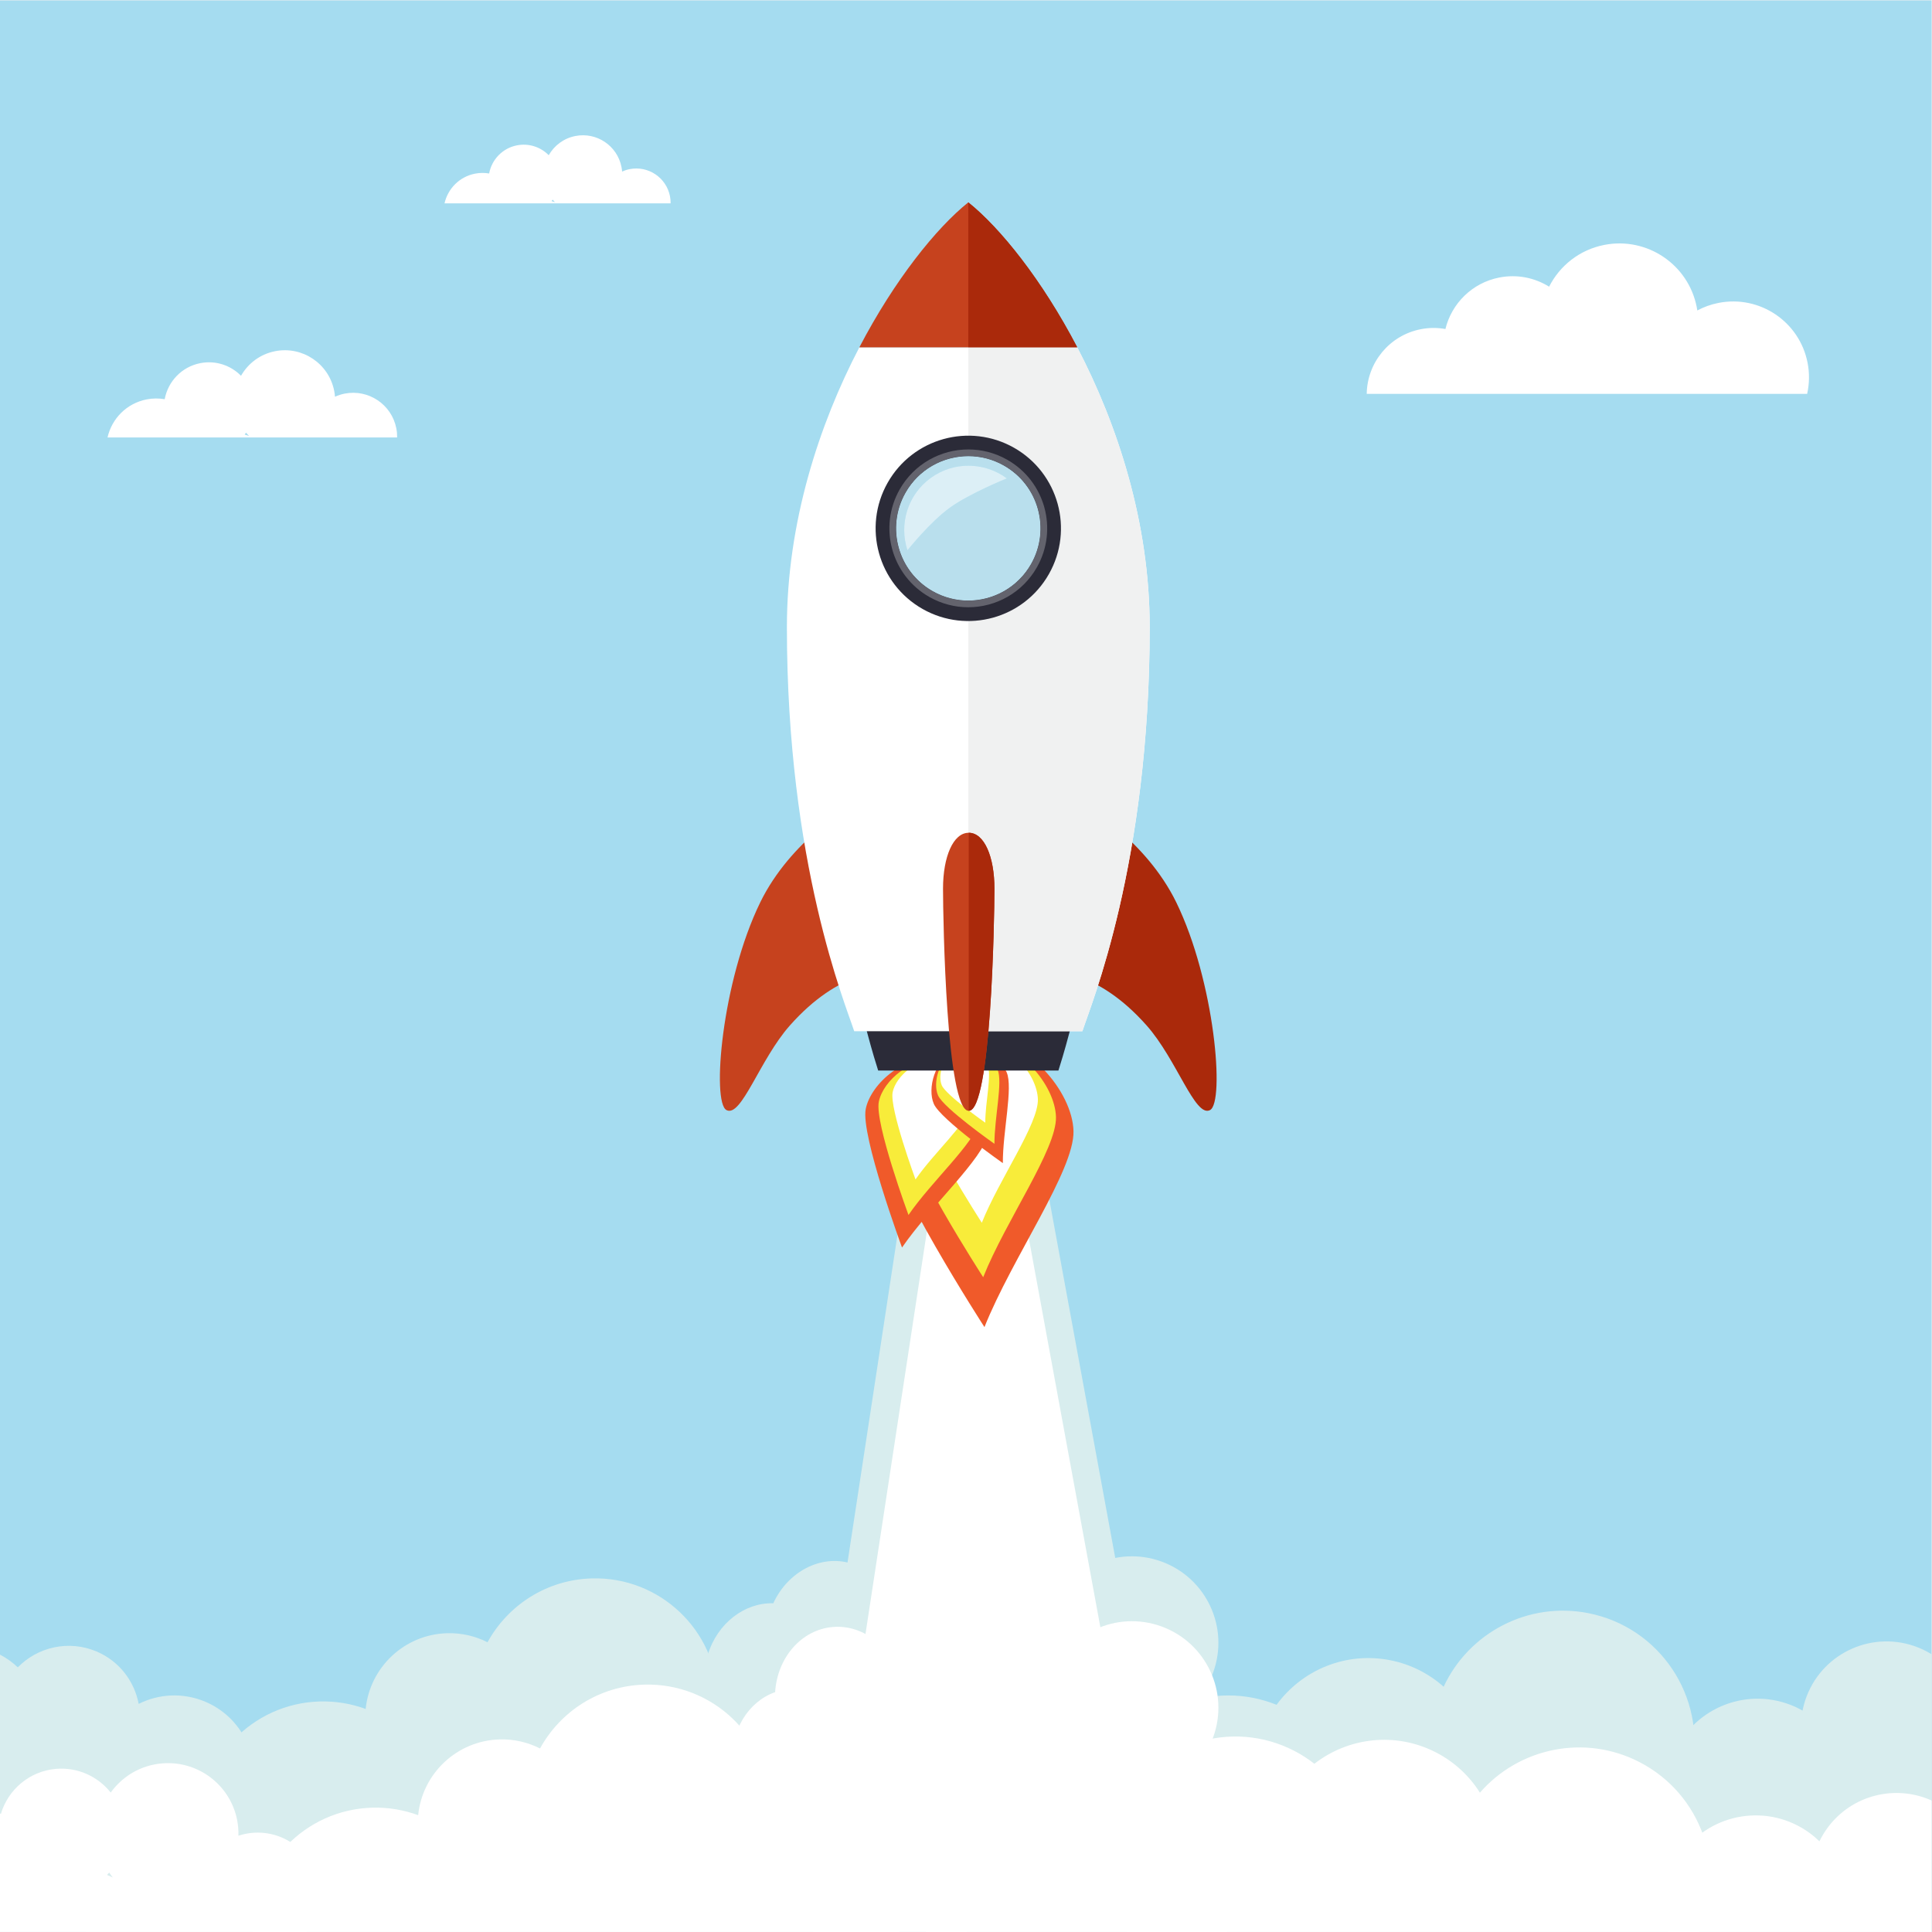
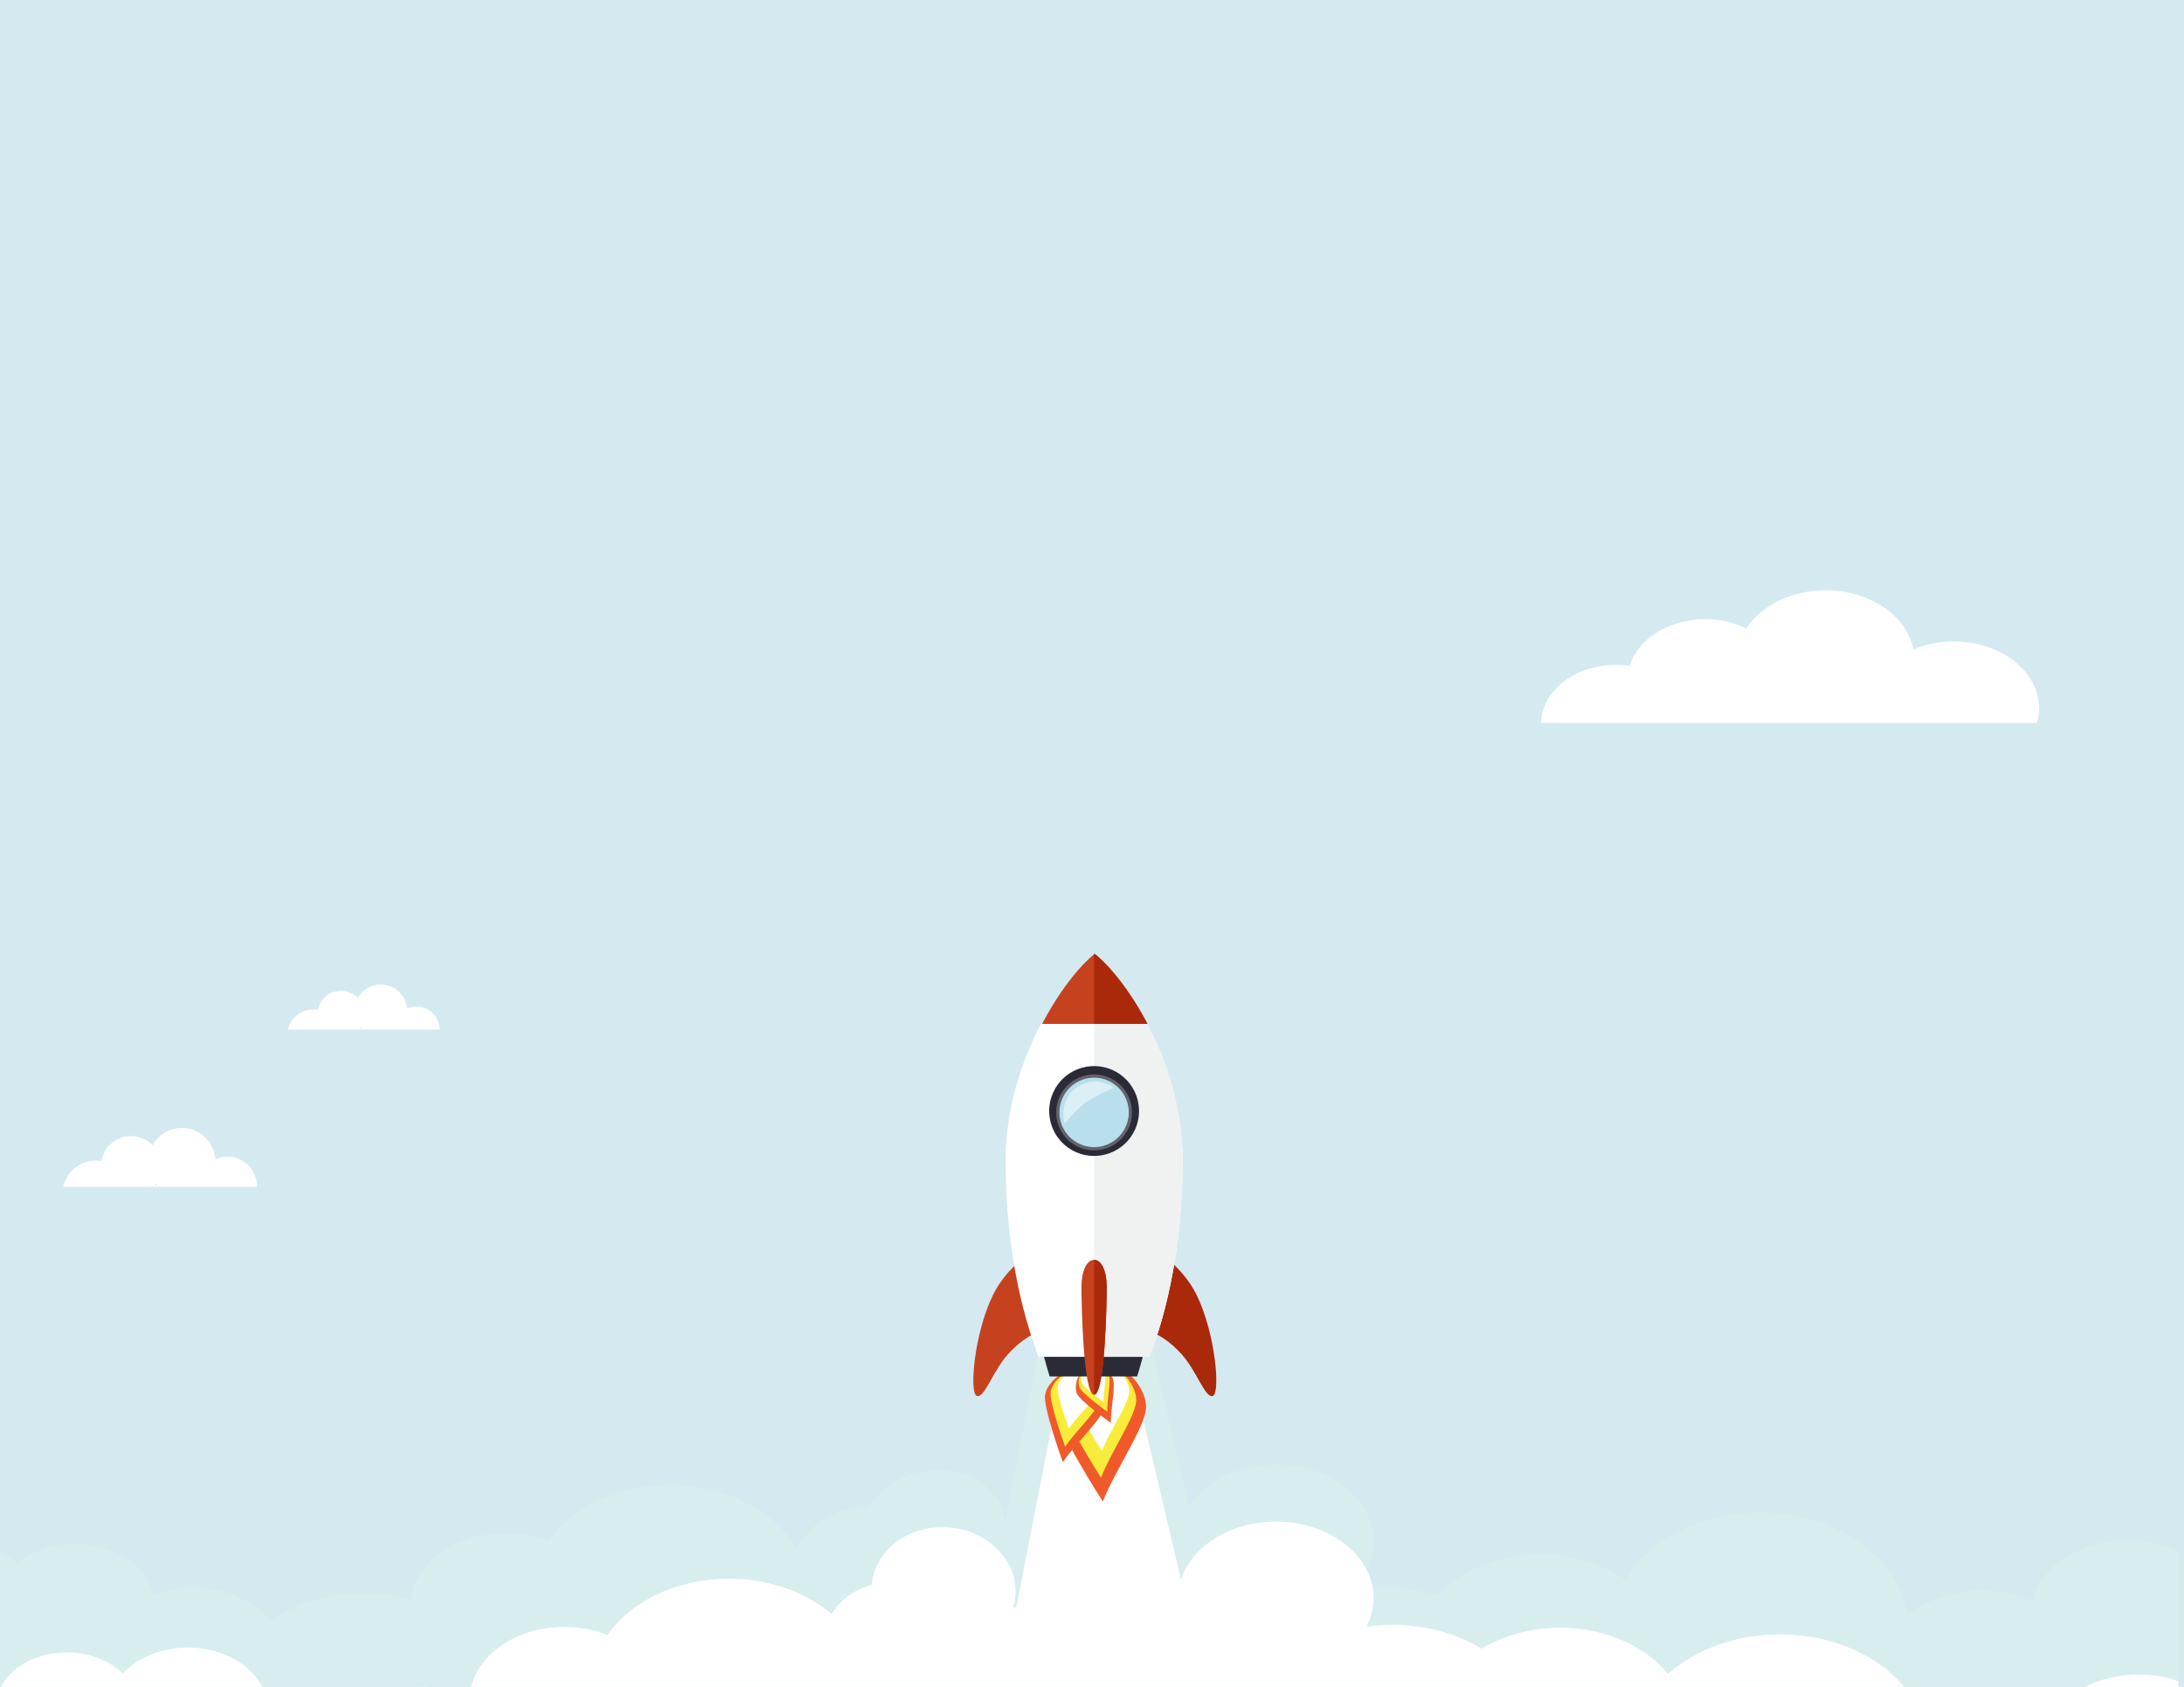
- <svg xmlns="http://www.w3.org/2000/svg" xmlns:xlink="http://www.w3.org/1999/xlink" width="600px" height="600px" viewBox="0 0 600 600" version="1.1">
+ <svg xmlns="http://www.w3.org/2000/svg" xmlns:xlink="http://www.w3.org/1999/xlink" width="1555px" height="1201px" viewBox="0 0 1555 1201" version="1.1">
  <defs>
-     <polygon id="path-1" points="0 0.077 599.923 0.077 599.923 599.984 0 599.984" />
+     <polygon id="path-1" points="0 0 1555 0 1555 1201 0 1201" />
  </defs>
  <g id="Page-1" stroke="none" stroke-width="1" fill="none" fill-rule="evenodd">
-     <g id="OQ6UTW1">
-       <g id="Group-17">
-         <mask id="mask-2" fill="white">
-           <use xlink:href="#path-1" />
-         </mask>
-         <g id="Clip-2" />
-         <polygon id="Fill-1" fill="#A5DCF0" mask="url(#mask-2)" points="0 599.984 599.923 599.984 599.923 0.077 0 0.077" />
-         <path d="M530.825,555.357 C528.511,554.894 526.206,554.661 523.929,554.622 C524.553,552.836 525.071,550.989 525.452,549.079 C529.87,526.947 515.513,505.423 493.381,501.005 C474.513,497.238 456.098,507.127 448.336,523.833 C443.815,519.804 438.201,516.886 431.831,515.614 C417.915,512.833 404.288,518.677 396.455,529.444 C394.193,528.534 391.823,527.812 389.347,527.315 C367.812,523.016 346.873,536.987 342.574,558.519 C339.249,575.183 346.868,591.484 360.46,600 L560.963,600 C564.841,579.402 551.431,559.468 530.825,555.357" id="Fill-3" fill="#D8EDEE" mask="url(#mask-2)" />
-         <path d="M28.458,554.127 C28.823,554.005 29.179,553.873 29.527,553.733 C29.6,554.452 29.708,555.167 29.844,555.876 C29.413,555.267 28.947,554.69 28.458,554.127 Z M80.472,564.812 C78.89,564.143 77.276,563.693 75.654,563.418 C76.119,562.598 76.542,561.743 76.917,560.852 C82.216,548.265 76.307,533.767 63.72,528.476 C56.797,525.556 49.294,526.037 43.066,529.156 C41.739,522.114 37.023,515.849 29.925,512.857 C21.303,509.235 11.68,511.495 5.527,517.812 C3.909,516.27 2.057,514.934 0,513.852 L0,594.474 C7.34,597.323 15.233,596.537 21.652,592.95 C22.831,595.579 24.538,597.979 26.673,600 L87.373,600 C89.294,598.079 90.885,595.767 92.003,593.111 C96.633,582.111 91.47,569.442 80.472,564.812 L80.472,564.812 Z" id="Fill-4" fill="#D8EDEE" mask="url(#mask-2)" />
-         <polyline id="Fill-5" fill="#D8EDEE" mask="url(#mask-2)" points="285.939 336.132 250.294 569.934 360.765 562.209 318.728 333.685 285.939 336.132" />
-         <path d="M379.981,584.275 C383.347,575.008 381.267,565.095 375.381,558.029 C377.587,556.071 379.352,553.553 380.429,550.587 C383.616,541.81 379.688,532.185 371.593,528.024 C373.788,525.558 375.569,522.643 376.765,519.349 C381.831,505.413 374.638,490.011 360.701,484.947 C346.762,479.884 331.36,487.074 326.294,501.013 C325.73,502.569 325.325,504.14 325.056,505.714 C323.886,505.09 322.661,504.537 321.376,504.069 C306.511,498.669 290.074,506.344 284.675,521.212 C280.069,533.886 284.974,547.69 295.73,554.839 C292.46,557.545 289.844,561.127 288.288,565.405 C284.892,574.754 287.497,584.815 294.132,591.381 C293.262,592.852 292.508,594.418 291.905,596.082 C291.434,597.378 291.069,598.688 290.796,600 L364.69,600 C371.55,597.283 377.265,591.757 379.981,584.275" id="Fill-6" fill="#D8EDEE" mask="url(#mask-2)" />
-         <path d="M599.923,513.786 C598.569,512.942 597.122,512.204 595.582,511.598 C581.926,506.235 566.505,512.955 561.143,526.614 C560.542,528.138 560.106,529.683 559.796,531.233 C558.656,530.585 557.458,530.005 556.198,529.513 C541.632,523.791 525.18,530.96 519.455,545.529 C514.579,557.952 519.079,571.73 529.537,579.077 C526.23,581.667 523.55,585.143 521.902,589.339 C520.524,592.844 520.024,596.479 520.278,600 L599.923,600 L599.923,513.786" id="Fill-7" fill="#D8EDEE" mask="url(#mask-2)" />
-         <path d="M273.563,519.339 C274.918,517.341 276.013,515.087 276.762,512.619 C280.339,500.836 274.77,488.712 264.319,485.542 C254.863,482.672 244.653,488.122 240.15,497.915 C231.355,497.643 222.808,504.029 219.82,513.87 C217.392,521.876 219.291,530.034 224.1,535.31 C219.82,536.937 216.181,540.738 214.636,545.836 C212.142,554.045 216.025,562.495 223.304,564.704 C223.948,564.899 224.596,565.024 225.243,565.111 C225.226,565.167 225.202,565.22 225.186,565.275 C222.501,574.111 226.68,583.204 234.516,585.582 C242.354,587.958 250.881,582.722 253.562,573.889 C254.046,572.288 254.304,570.683 254.357,569.108 C254.558,569.175 254.753,569.246 254.952,569.307 C267.484,573.111 281.122,564.738 285.413,550.603 C289.333,537.68 284.077,524.418 273.563,519.339" id="Fill-8" fill="#D8EDEE" mask="url(#mask-2)" />
-         <path d="M284.246,560.124 C283.659,538.172 265.389,520.857 243.439,521.444 C235.894,521.648 228.895,523.937 222.986,527.746 C222.984,527.593 222.988,527.442 222.984,527.288 C222.421,506.235 204.896,489.627 183.845,490.19 C169.783,490.563 157.711,498.511 151.408,510.019 C147.657,508.114 143.393,507.09 138.889,507.209 C125.573,507.566 114.854,517.817 113.561,530.735 C109.136,529.111 104.341,528.272 99.345,528.405 C78.197,528.971 61.509,546.571 62.076,567.722 C62.448,581.619 70.176,593.585 81.431,600 L253.113,600 C271.349,595.974 284.765,579.484 284.246,560.124" id="Fill-9" fill="#D8EDEE" mask="url(#mask-2)" />
-         <path d="M509.204,547.257 C492.116,538.413 471.683,542.817 459.601,556.728 C456.37,551.601 451.783,547.241 446.016,544.257 C433.41,537.735 418.698,539.579 408.193,547.757 C406.272,546.257 404.193,544.905 401.95,543.743 C382.447,533.651 358.458,541.28 348.37,560.78 C341.704,573.664 342.775,588.5 349.886,600 L527.82,600 C536.458,580.413 528.476,557.23 509.204,547.257" id="Fill-10" fill="#FFFFFF" mask="url(#mask-2)" />
-         <path d="M33.232,582.28 C33.466,582.034 33.69,581.783 33.907,581.532 C34.259,582.063 34.639,582.579 35.039,583.079 C34.45,582.783 33.846,582.521 33.232,582.28 Z M99.095,586.627 C98.188,576.101 88.919,568.302 78.392,569.209 C76.876,569.336 75.428,569.648 74.042,570.103 C74.067,569.267 74.048,568.423 73.973,567.571 C72.935,555.524 62.33,546.601 50.286,547.643 C43.656,548.209 37.975,551.683 34.381,556.693 C30.439,551.722 24.162,548.757 17.365,549.339 C9.115,550.056 2.508,555.791 0.291,563.283 C0.195,563.254 0.096,563.238 0,563.212 L0,600 L95.119,600 C97.975,596.328 99.526,591.627 99.095,586.627 L99.095,586.627 Z" id="Fill-11" fill="#FFFFFF" mask="url(#mask-2)" />
-         <polyline id="Fill-12" fill="#FFFFFF" mask="url(#mask-2)" points="290.336 366.114 262.687 547.463 348.373 541.471 315.767 364.214 290.336 366.114" />
-         <path d="M375.381,578.185 C377.587,576.228 379.352,573.709 380.429,570.743 C383.616,561.966 379.688,552.341 371.593,548.18 C373.788,545.714 375.569,542.799 376.765,539.505 C381.831,525.569 374.638,510.167 360.701,505.103 C346.762,500.037 331.36,507.23 326.294,521.169 C325.73,522.725 325.325,524.296 325.056,525.87 C323.886,525.246 322.661,524.693 321.376,524.225 C306.511,518.825 290.074,526.5 284.675,541.368 C280.069,554.042 284.974,567.847 295.73,574.992 C292.46,577.701 289.844,581.283 288.288,585.561 C286.537,590.378 286.392,595.381 287.561,600 L381.161,600 C382.579,592.101 380.336,584.135 375.381,578.185" id="Fill-13" fill="#FFFFFF" mask="url(#mask-2)" />
-         <path d="M599.923,559.19 C588.704,554.093 575.077,557.368 567.513,567.709 C566.548,569.032 565.73,570.413 565.037,571.833 C564.098,570.918 563.087,570.053 561.997,569.257 C549.362,560.016 531.627,562.765 522.389,575.399 C517.003,582.767 515.701,591.862 518.048,600 L599.923,600 L599.923,559.19" id="Fill-14" fill="#FFFFFF" mask="url(#mask-2)" />
-         <path d="M280.585,591.558 C280.46,589.892 280.122,588.302 279.603,586.812 C279.817,586.804 280.024,586.799 280.23,586.783 C293.294,585.823 303.003,573.101 301.918,558.37 C300.923,544.902 291.243,534.421 279.608,533.466 C280.153,531.114 280.362,528.616 280.172,526.045 C279.27,513.765 269.709,504.46 258.818,505.265 C248.96,505.989 241.398,514.749 240.722,525.508 C232.418,528.418 226.745,537.455 227.499,547.709 C228.115,556.053 232.823,562.981 239.209,566.172 C235.802,569.23 233.774,574.087 234.168,579.399 C234.798,587.958 241.461,594.442 249.049,593.881 C249.718,593.833 250.367,593.714 251.003,593.563 C251.007,593.619 251.003,593.68 251.009,593.738 C251.174,595.987 251.731,598.095 252.59,600 L279.222,600 C280.291,597.463 280.807,594.582 280.585,591.558" id="Fill-15" fill="#FFFFFF" mask="url(#mask-2)" />
-         <path d="M300.548,593.108 C299.963,571.156 281.693,553.841 259.743,554.429 C252.2,554.63 245.199,556.921 239.291,560.73 C239.288,560.577 239.291,560.426 239.288,560.272 C238.725,539.22 221.202,522.608 200.149,523.175 C186.087,523.548 174.017,531.495 167.712,543.003 C163.961,541.098 159.697,540.071 155.193,540.193 C141.877,540.55 131.158,550.802 129.865,563.72 C125.442,562.095 120.647,561.257 115.649,561.389 C94.739,561.95 78.199,579.167 78.378,600 L300.13,600 C300.458,597.757 300.611,595.455 300.548,593.108" id="Fill-16" fill="#FFFFFF" mask="url(#mask-2)" />
+     <g id="Group-17">
+       <mask id="mask-2" fill="white">
+         <use xlink:href="#path-1" />
+       </mask>
+       <g id="Clip-2" />
+       <polygon id="Fill-1" fill-opacity="0.35" fill="#A5DCF0" mask="url(#mask-2)" points="0 1201 1555 1201 1555 0 0 0" />
+       <g id="Group-4" mask="url(#mask-2)">
+         <g transform="translate(-2, 420.2338)">
+           <path d="M1372.55,768.167 C1366.568,767.23 1360.613,766.759 1354.727,766.678 C1356.34,763.064 1357.68,759.326 1358.665,755.46 C1370.082,710.66 1332.98,667.091 1275.786,658.149 C1227.029,650.523 1179.44,670.54 1159.382,704.357 C1147.698,696.201 1133.191,690.295 1116.729,687.719 C1080.769,682.091 1045.554,693.92 1025.311,715.715 C1019.466,713.873 1013.341,712.411 1006.942,711.404 C951.293,702.702 897.182,730.982 886.073,774.566 C877.479,808.297 897.169,841.295 932.294,858.532 L1450.431,858.532 C1460.453,816.838 1425.799,776.489 1372.55,768.167" id="Fill-3" fill="#D8EDEE" />
+           <path d="M73,765.502 C74.052,765.275 75.079,765.028 76.085,764.766 C76.296,766.109 76.608,767.443 77,768.766 C75.756,767.63 74.409,766.554 73,765.502 Z M207.835,787.498 C203.748,786.143 199.579,785.232 195.39,784.674 C196.59,783.013 197.683,781.283 198.654,779.477 C212.339,753.983 197.078,724.621 164.568,713.905 C146.688,707.989 127.31,708.965 111.225,715.282 C107.798,701.019 95.618,688.331 77.287,682.271 C55.02,674.935 30.166,679.511 14.275,692.306 C10.096,689.182 5.312,686.477 0,684.285 L0,847.573 C18.957,853.344 39.342,851.752 55.92,844.487 C58.965,849.813 63.373,854.673 68.889,858.766 L225.658,858.766 C230.619,854.876 234.727,850.193 237.615,844.814 C249.571,822.535 236.237,796.875 207.835,787.498 L207.835,787.498 Z" id="Fill-4" fill="#D8EDEE" />
+           <polyline id="Fill-5" fill="#D8EDEE" points="752.385 485.468 691.367 798.195 880.473 787.862 808.513 482.195 752.385 485.468" />
+           <path d="M984.098,826.711 C992.813,807.958 987.428,787.899 972.184,773.6 C977.898,769.638 982.468,764.542 985.256,758.54 C993.512,740.777 983.338,721.302 962.373,712.88 C968.06,707.891 972.67,701.992 975.767,695.326 C988.887,667.124 970.259,635.956 934.167,625.71 C898.068,615.463 858.181,630.014 845.061,658.222 C843.601,661.369 842.553,664.549 841.854,667.735 C838.826,666.471 835.654,665.352 832.324,664.405 C793.828,653.478 751.261,669.009 737.278,699.095 C725.35,724.744 738.052,752.678 765.909,767.143 C757.441,772.62 750.665,779.869 746.637,788.525 C737.84,807.444 744.588,827.804 761.771,841.091 C759.517,844.067 757.564,847.237 756.002,850.604 C754.783,853.227 753.837,855.877 753.132,858.532 L944.498,858.532 C962.264,853.034 977.062,841.851 984.098,826.711" id="Fill-6" fill="#D8EDEE" />
+           <path d="M1553,684.356 C1549.493,682.652 1545.746,681.16 1541.759,679.936 C1506.398,669.103 1466.469,682.678 1452.583,710.273 C1451.028,713.351 1449.898,716.472 1449.097,719.604 C1446.144,718.295 1443.041,717.124 1439.78,716.13 C1402.063,704.57 1359.462,719.054 1344.638,748.487 C1332.014,773.585 1343.666,801.42 1370.744,816.262 C1362.182,821.494 1355.242,828.517 1350.975,836.994 C1347.406,844.075 1346.111,851.419 1346.769,858.532 L1553,858.532 L1553,684.356" id="Fill-7" fill="#D8EDEE" />
+           <path d="M707.225,696.123 C710.726,692.091 713.557,687.542 715.492,682.56 C724.736,658.776 710.343,634.304 683.331,627.907 C658.89,622.113 632.501,633.113 620.861,652.881 C598.129,652.331 576.039,665.221 568.315,685.085 C562.038,701.244 566.947,717.712 579.376,728.359 C568.315,731.643 558.909,739.316 554.915,749.606 C548.469,766.176 558.507,783.231 577.321,787.69 C578.984,788.085 580.658,788.336 582.332,788.512 C582.286,788.624 582.226,788.731 582.184,788.843 C575.245,806.678 586.046,825.031 606.3,829.832 C626.558,834.627 648.598,824.059 655.528,806.23 C656.779,802.999 657.446,799.758 657.583,796.581 C658.101,796.714 658.605,796.858 659.119,796.981 C691.512,804.66 726.76,787.759 737.851,759.229 C747.985,733.144 734.398,706.375 707.225,696.123" id="Fill-8" fill="#D8EDEE" />
+           <path d="M736.125,778.045 C734.605,733.734 687.343,698.785 630.56,699.97 C611.042,700.382 592.935,705.001 577.649,712.69 C577.643,712.38 577.654,712.076 577.643,711.766 C576.187,669.272 530.853,635.748 476.394,636.885 C440.017,637.638 408.787,653.679 392.483,676.908 C382.778,673.063 371.748,670.996 360.098,671.237 C325.65,671.957 297.919,692.649 294.574,718.724 C283.127,715.445 270.723,713.753 257.799,714.02 C203.09,715.162 159.921,750.689 161.387,793.381 C162.35,821.431 182.341,845.583 211.457,858.532 L655.587,858.532 C702.762,850.405 737.466,817.122 736.125,778.045" id="Fill-9" fill="#D8EDEE" />
+           <path d="M1317.792,752.558 C1273.649,734.789 1220.86,743.639 1189.648,771.588 C1181.303,761.286 1169.452,752.526 1154.553,746.531 C1121.988,733.428 1083.982,737.133 1056.842,753.563 C1051.881,750.549 1046.509,747.833 1040.713,745.499 C990.33,725.221 928.356,740.551 902.297,779.731 C885.074,805.617 887.842,835.426 906.213,858.532 L1365.886,858.532 C1388.2,819.177 1367.581,772.598 1317.792,752.558" id="Fill-10" fill="#FFFFFF" />
+           <path d="M86,822.218 C86.648,821.741 87.269,821.253 87.868,820.766 C88.843,821.797 89.895,822.797 91,823.766 C89.372,823.192 87.7,822.684 86,822.218 Z M257.815,831.735 C255.454,810.457 231.339,794.692 203.951,796.526 C200.008,796.783 196.239,797.414 192.634,798.334 C192.701,796.644 192.649,794.938 192.454,793.216 C189.756,768.864 162.163,750.827 130.828,752.934 C113.58,754.078 98.8,761.099 89.449,771.227 C79.192,761.179 62.861,755.185 45.178,756.361 C23.715,757.81 6.524,769.404 0.758,784.548 C0.507,784.489 0.251,784.457 0,784.404 L0,858.766 L247.47,858.766 C254.901,851.344 258.937,841.841 257.815,831.735 L257.815,831.735 Z" id="Fill-11" fill="#FFFFFF" />
+           <polyline id="Fill-12" fill="#FFFFFF" points="750.605 596.224 679.017 962.286 900.874 950.19 816.452 592.39 750.605 596.224" />
+           <path d="M972.216,814.36 C977.93,810.396 982.501,805.296 985.289,799.291 C993.546,781.517 983.371,762.029 962.403,753.602 C968.091,748.61 972.702,742.706 975.799,736.037 C988.921,707.817 970.29,676.629 934.193,666.376 C898.09,656.118 858.197,670.683 845.075,698.909 C843.616,702.058 842.568,705.24 841.869,708.428 C838.84,707.164 835.668,706.044 832.337,705.096 C793.836,694.162 751.264,709.703 737.279,739.808 C725.349,765.473 738.053,793.425 765.914,807.894 C757.444,813.379 750.668,820.633 746.639,829.295 C742.103,839.05 741.726,849.179 744.754,858.532 L987.187,858.532 C990.86,842.537 985.05,826.407 972.216,814.36" id="Fill-13" fill="#FFFFFF" />
+           <path d="M1553,776.705 C1523.917,766.484 1488.593,773.051 1468.987,793.786 C1466.484,796.438 1464.365,799.207 1462.569,802.056 C1460.134,800.22 1457.515,798.486 1454.689,796.889 C1421.937,778.36 1375.964,783.872 1352.017,809.206 C1338.055,823.979 1334.681,842.216 1340.764,858.532 L1553,858.532 L1553,776.705" id="Fill-14" fill="#FFFFFF" />
+           <path d="M726.031,841.476 C725.709,838.109 724.831,834.896 723.487,831.887 C724.043,831.871 724.577,831.86 725.112,831.828 C758.973,829.888 784.139,804.183 781.328,774.422 C778.749,747.21 753.659,726.032 723.501,724.103 C724.913,719.351 725.455,714.305 724.961,709.11 C722.623,684.298 697.841,665.499 669.611,667.124 C644.059,668.588 624.457,686.286 622.707,708.025 C601.182,713.904 586.478,732.163 588.431,752.881 C590.029,769.739 602.232,783.738 618.784,790.184 C609.952,796.363 604.697,806.177 605.717,816.91 C607.35,834.201 624.62,847.302 644.289,846.169 C646.024,846.073 647.707,845.832 649.355,845.528 C649.365,845.64 649.355,845.763 649.37,845.881 C649.799,850.424 651.243,854.684 653.467,858.532 L722.5,858.532 C725.27,853.407 726.607,847.586 726.031,841.476" id="Fill-15" fill="#FFFFFF" />
+           <path d="M778.144,844.651 C776.632,800.432 729.366,765.554 672.578,766.737 C653.064,767.142 634.951,771.757 619.668,779.43 C619.658,779.121 619.668,778.818 619.658,778.509 C618.202,736.101 572.87,702.641 518.402,703.782 C482.022,704.533 450.795,720.541 434.485,743.722 C424.779,739.885 413.748,737.817 402.098,738.062 C367.647,738.782 339.915,759.431 336.569,785.452 C325.126,782.18 312.721,780.491 299.792,780.757 C245.696,781.887 202.905,816.567 203.369,858.532 L777.063,858.532 C777.912,854.014 778.309,849.377 778.144,844.651" id="Fill-16" fill="#FFFFFF" />
+           <path d="M1381.387,37.325 C1375.253,38.26 1369.522,39.891 1364.283,42.088 C1364.146,41.396 1364.003,40.699 1363.832,40.007 C1357.152,13.19 1323.969,-4.308 1289.713,0.925 C1269.816,3.966 1253.955,14.017 1245.451,27.157 C1233.969,21.559 1219.864,19.211 1205.54,21.399 C1183.621,24.75 1167.275,37.786 1162.302,53.728 C1155.943,52.836 1149.29,52.82 1142.576,53.847 C1117.22,57.723 1099.55,74.99 1099.201,94.442 L1452.364,94.442 C1454.146,88.21 1454.372,81.6 1452.705,74.93 C1446.271,49.124 1414.344,32.287 1381.387,37.325" id="Fill-18" fill="#FFFFFF" />
+           <path d="M112.347,423.371 C112.571,423.078 112.788,422.776 112.994,422.471 C113.441,423.017 113.915,423.539 114.404,424.04 C113.731,423.786 113.042,423.566 112.347,423.371 Z M160.021,403.651 C158.387,403.975 156.837,404.484 155.385,405.149 C155.312,404.225 155.195,403.297 155.014,402.369 C152.477,389.229 139.882,380.656 126.88,383.219 C119.723,384.633 113.942,389.125 110.608,395.068 C105.733,390.056 98.548,387.535 91.212,388.982 C82.306,390.74 75.776,397.839 74.239,406.346 C71.463,405.861 68.558,405.864 65.631,406.44 C56.082,408.324 48.996,415.747 47,424.766 L184.998,424.766 C185.019,423.322 184.895,421.857 184.611,420.386 C182.391,408.901 171.383,401.411 160.021,403.651 L160.021,403.651 Z" id="Fill-19" fill="#FFFFFF" />
+           <path d="M258.144,311.706 C258.317,311.482 258.489,311.253 258.65,311.021 C258.998,311.435 259.37,311.834 259.752,312.215 C259.228,312.022 258.686,311.855 258.144,311.706 Z M295.453,296.68 C294.175,296.927 292.961,297.314 291.826,297.821 C291.768,297.118 291.674,296.412 291.535,295.703 C289.549,285.69 279.692,279.158 269.516,281.112 C263.915,282.187 259.392,285.61 256.782,290.138 C252.967,286.322 247.345,284.401 241.602,285.503 C234.633,286.84 229.522,292.25 228.32,298.732 C226.146,298.363 223.876,298.366 221.584,298.804 C214.109,300.24 208.565,305.897 207,312.766 L314.998,312.766 C315.013,311.67 314.92,310.553 314.696,309.433 C312.961,300.681 304.344,294.973 295.453,296.68 L295.453,296.68 Z" id="Fill-20" fill="#FFFFFF" />
+           <g id="Group-5" stroke-width="1" fill="none" transform="translate(695, 258.7662)">
+             <path d="M89.669,290.008 C72.408,290.441 57.655,309.913 58.006,323.762 C58.357,337.602 92.2,390 92.2,390 C101.752,366.011 123.338,335.72 122.996,322.113 C122.651,308.503 106.932,289.568 89.669,290.008" id="Fill-21" fill="#F05A2A" />
+             <path d="M88.823,291.006 C74.749,291.361 62.72,307.333 63.005,318.677 C63.29,330.036 90.881,373 90.881,373 C98.671,353.328 116.276,328.491 115.997,317.333 C115.712,306.169 102.895,290.645 88.823,291.006" id="Fill-22" fill="#F8EC3A" />
+             <path d="M89.975,291.005 C79.085,291.279 69.785,303.546 70.004,312.269 C70.222,320.991 91.572,354 91.572,354 C97.596,338.887 111.213,319.807 110.997,311.23 C110.782,302.658 100.866,290.73 89.975,291.005" id="Fill-23" fill="#FFFFFF" />
+             <path d="M76.719,296.306 C65.409,294.058 52.95,304.617 51.155,313.709 C49.362,322.804 63.761,362 63.761,362 C73.489,347.737 91.979,331.118 93.743,322.175 C95.506,313.237 88.03,298.555 76.719,296.306" id="Fill-24" fill="#F05A2A" />
+             <path d="M75.931,297.252 C66.725,295.408 56.585,304.043 55.126,311.486 C53.664,318.931 65.39,351 65.39,351 C73.305,339.326 88.358,325.729 89.79,318.414 C91.228,311.099 85.14,299.092 75.931,297.252" id="Fill-25" fill="#F8EC3A" />
+             <path d="M76.146,297.192 C69.046,295.789 61.227,302.349 60.097,307.998 C58.97,313.648 68.014,338 68.014,338 C74.122,329.139 85.732,318.814 86.838,313.258 C87.947,307.702 83.251,298.581 76.146,297.192" id="Fill-26" fill="#FFFFFF" />
+             <path d="M80.951,294.875 C74.202,297.811 71.48,307.876 73.83,313.288 C76.178,318.705 97.909,334 97.909,334 C97.852,322.989 101.549,307.554 99.24,302.231 C96.931,296.906 87.7,291.938 80.951,294.875" id="Fill-27" fill="#F05A2A" />
+             <path d="M81.476,293.721 C75.979,296.141 73.762,304.444 75.676,308.915 C77.588,313.385 95.295,326 95.295,326 C95.257,316.912 98.259,304.183 96.383,299.787 C94.501,295.395 86.976,291.3 81.476,293.721" id="Fill-28" fill="#F8EC3A" />
+             <path d="M82.006,294.547 C77.756,296.377 76.045,302.671 77.521,306.058 C79.001,309.437 92.682,319 92.682,319 C92.65,312.115 94.976,302.47 93.52,299.141 C92.067,295.812 86.255,292.711 82.006,294.547" id="Fill-29" fill="#FFFFFF" />
+             <path d="M46.189,209 C46.189,209 24.711,221.195 14.099,242.774 C0.631,270.152 -2.927,312.094 2.311,314.759 C7.55,317.43 13.885,297.259 24.451,285.433 C41.925,265.873 57,267.041 57,267.041 L46.189,209" id="Fill-30" fill="#C6421E" />
+             <path d="M126.812,209 C126.812,209 148.286,221.195 158.901,242.774 C172.37,270.152 175.927,312.094 170.689,314.759 C165.448,317.43 159.116,297.259 148.548,285.433 C131.073,265.873 116,267.041 116,267.041 L126.812,209" id="Fill-31" fill="#AA290B" />
+             <path d="M116.634,301 C119.011,293.61 135,241.535 135,176.842 C135,123.352 104.168,92.998 85.501,78 C66.831,92.998 36,123.352 36,176.842 C36,241.535 51.987,293.61 54.368,301 L116.634,301" id="Fill-32" fill="#2B2B38" />
+             <path d="M23,146.955 C23,228.948 43.35,277.633 46.378,287 L125.62,287 C128.652,277.633 149,228.948 149,146.955 C149,110.817 137.85,76.787 123.839,50 L48.159,50 C34.149,76.787 23,110.817 23,146.955" id="Fill-33" fill="#FFFFFF" />
+             <path d="M86.501,0 C75.504,8.833 61.164,26.649 49,50 L124,50 C111.836,26.649 97.496,8.833 86.501,0" id="Fill-34" fill="#C6421E" />
+             <path d="M123.838,50 L86,50 L86,287 L125.619,287 C128.652,277.633 149,228.948 149,146.955 C149,110.817 137.85,76.787 123.838,50" id="Fill-35" fill="#F0F1F1" />
+             <path d="M87,86 C72.09,86 60,98.09 60,113.001 C60,127.91 72.09,140 87,140 C101.913,140 114,127.91 114,113.001 C114,98.09 101.913,86 87,86" id="Fill-36" fill="#A5DCF0" />
+             <path d="M107.684,124.29 C100.899,136.265 85.689,140.477 73.709,133.687 C61.732,126.9 57.523,111.682 64.315,99.71 C71.103,87.73 86.313,83.526 98.29,90.315 C110.27,97.101 114.476,112.315 107.684,124.29 M113.835,127.776 C122.547,112.404 117.149,92.88 101.778,84.165 C86.404,75.453 66.88,80.85 58.165,96.224 C49.453,111.599 54.853,131.117 70.224,139.836 C85.598,148.546 105.122,143.149 113.835,127.776" id="Fill-37" fill="#2B2B38" />
+             <path d="M85.975,138 C81.798,138 77.569,136.953 73.676,134.746 C61.666,127.941 57.446,112.681 64.256,100.676 C68.857,92.557 77.312,88 86.022,88 C90.198,88 94.43,89.048 98.323,91.255 C110.336,98.06 114.554,113.315 107.744,125.323 C103.143,133.439 94.684,138 85.975,138 M86.04,91.304 C81.518,91.304 76.956,92.678 73.015,95.53 C64.949,101.369 61.955,111.615 64.943,120.583 C64.943,120.583 72.644,110.888 79.634,105.83 C86.411,100.924 99.338,95.696 99.338,95.696 C95.454,92.808 90.77,91.304 86.04,91.304" id="Fill-38" fill="#B9DFED" />
+             <path d="M85.978,140 C81.466,140 76.892,138.868 72.689,136.485 C59.72,129.133 55.164,112.661 62.513,99.689 C67.483,90.922 76.621,86 86.025,86 C90.537,86 95.108,87.132 99.311,89.515 C112.28,96.869 116.839,113.339 109.484,126.313 C104.517,135.08 95.382,140 85.978,140 M86.022,88.293 C77.414,88.293 69.057,92.797 64.509,100.821 C57.779,112.686 61.95,127.768 73.82,134.494 C77.667,136.675 81.847,137.71 85.975,137.71 C94.583,137.71 102.943,133.203 107.49,125.181 C114.221,113.313 110.053,98.235 98.18,91.51 C94.332,89.329 90.149,88.293 86.022,88.293" id="Fill-39" fill="#63636D" />
+             <path d="M65.149,121 C62.122,111.811 65.155,101.313 73.328,95.33 C77.321,92.408 81.944,91 86.525,91 C91.319,91 96.064,92.541 100,95.501 C100,95.501 86.902,100.856 80.034,105.884 C72.952,111.066 65.149,121 65.149,121" id="Fill-40" fill="#DCEFF6" />
+             <path d="M86.022,218 L85.984,218 C80.594,218 77,226.235 77,237.277 C77,248.325 78.196,314 85.984,314 L86.022,314 C93.804,314 95,248.325 95,237.277 C95,226.235 91.412,218 86.022,218" id="Fill-41" fill="#C6421E" />
+             <path d="M86,50 L124,50 C111.675,26.649 97.146,8.833 86.006,0 L86,0.004 L86,50" id="Fill-42" fill="#AA290B" />
+             <path d="M86.021,218 L86,218 L86,314 L86.021,314 C93.804,314 95,248.325 95,237.277 C95,226.235 91.411,218 86.021,218" id="Fill-43" fill="#AA290B" />
+           </g>
+         </g>
      </g>
-       <path d="M533.738,94.062 C531.362,94.525 529.143,95.331 527.114,96.418 C527.061,96.076 527.005,95.731 526.939,95.389 C524.352,82.124 511.5,73.469 498.233,76.057 C490.526,77.561 484.384,82.533 481.09,89.033 C476.643,86.263 471.18,85.102 465.632,86.185 C457.143,87.842 450.812,94.29 448.886,102.176 C446.423,101.735 443.847,101.727 441.246,102.235 C431.426,104.152 424.582,112.693 424.447,122.314 L561.228,122.314 C561.918,119.231 562.005,115.962 561.36,112.663 C558.868,99.898 546.503,91.57 533.738,94.062" id="Fill-18" fill="#FFFFFF" />
-       <path d="M75.987,134.957 C76.132,134.768 76.274,134.573 76.408,134.376 C76.699,134.728 77.008,135.065 77.327,135.388 C76.888,135.224 76.439,135.083 75.987,134.957 Z M107.057,122.239 C105.992,122.448 104.982,122.776 104.036,123.206 C103.988,122.609 103.912,122.011 103.794,121.412 C102.14,112.939 93.932,107.41 85.458,109.063 C80.793,109.974 77.026,112.872 74.853,116.704 C71.676,113.472 66.993,111.846 62.212,112.779 C56.407,113.913 52.152,118.491 51.15,123.977 C49.341,123.664 47.447,123.666 45.54,124.038 C39.316,125.253 34.698,130.04 33.397,135.856 L123.335,135.856 C123.349,134.925 123.269,133.98 123.083,133.031 C121.637,125.625 114.462,120.794 107.057,122.239 L107.057,122.239 Z" id="Fill-19" fill="#FFFFFF" />
-       <path d="M171.302,62.452 C171.415,62.304 171.527,62.153 171.631,61.999 C171.857,62.273 172.099,62.537 172.348,62.789 C172.007,62.661 171.654,62.551 171.302,62.452 Z M195.558,52.524 C194.728,52.687 193.939,52.943 193.2,53.278 C193.163,52.813 193.102,52.347 193.011,51.878 C191.72,45.262 185.311,40.946 178.696,42.237 C175.054,42.948 172.113,45.209 170.417,48.201 C167.937,45.68 164.281,44.41 160.547,45.138 C156.016,46.022 152.694,49.597 151.912,53.88 C150.499,53.636 149.022,53.638 147.533,53.927 C142.672,54.876 139.069,58.614 138.051,63.153 L208.266,63.153 C208.276,62.429 208.215,61.69 208.069,60.95 C206.942,55.167 201.339,51.396 195.558,52.524 L195.558,52.524 Z" id="Fill-20" fill="#FFFFFF" />
-       <path d="M303.46,322.479 C287.963,322.868 274.717,340.328 275.032,352.746 C275.347,365.156 305.733,412.14 305.733,412.14 C314.31,390.63 333.69,363.468 333.384,351.267 C333.074,339.063 318.96,322.085 303.46,322.479" id="Fill-21" fill="#F05A2A" />
-       <path d="M303.487,323.378 C290.82,323.696 279.995,337.968 280.251,348.106 C280.508,358.257 305.339,396.651 305.339,396.651 C312.349,379.071 328.193,356.876 327.942,346.905 C327.685,336.929 316.151,323.056 303.487,323.378" id="Fill-22" fill="#F8EC3A" />
-       <path d="M303.481,323.272 C293.72,323.519 285.384,334.513 285.579,342.331 C285.775,350.148 304.913,379.733 304.913,379.733 C310.312,366.188 322.519,349.087 322.325,341.399 C322.132,333.717 313.243,323.026 303.481,323.272" id="Fill-23" fill="#FFFFFF" />
-       <path d="M291.72,328.918 C281.606,326.915 270.466,336.32 268.86,344.418 C267.257,352.519 280.132,387.429 280.132,387.429 C288.831,374.725 305.365,359.923 306.942,351.958 C308.519,343.997 301.833,330.921 291.72,328.918" id="Fill-24" fill="#F05A2A" />
-       <path d="M291.601,329.505 C283.336,327.865 274.233,335.548 272.923,342.169 C271.611,348.794 282.138,377.325 282.138,377.325 C289.243,366.939 302.757,354.841 304.042,348.333 C305.333,341.825 299.868,331.143 291.601,329.505" id="Fill-25" fill="#F8EC3A" />
-       <path d="M291.614,329.442 C285.246,328.175 278.233,334.098 277.22,339.198 C276.209,344.299 284.32,366.286 284.32,366.286 C289.799,358.286 300.212,348.963 301.204,343.947 C302.198,338.931 297.987,330.696 291.614,329.442" id="Fill-26" fill="#FFFFFF" />
-       <path d="M296.347,326.471 C290.339,329.079 287.915,338.019 290.008,342.825 C292.098,347.638 311.442,361.222 311.442,361.222 C311.392,351.442 314.683,337.733 312.627,333.005 C310.571,328.275 302.354,323.862 296.347,326.471" id="Fill-27" fill="#F05A2A" />
-       <path d="M296.497,326.817 C291.59,328.947 289.611,336.254 291.32,340.188 C293.026,344.122 308.833,355.222 308.833,355.222 C308.799,347.225 311.479,336.024 309.804,332.156 C308.124,328.291 301.407,324.688 296.497,326.817" id="Fill-28" fill="#F8EC3A" />
-       <path d="M296.481,326.78 C292.698,328.418 291.175,334.05 292.489,337.082 C293.807,340.106 305.987,348.664 305.987,348.664 C305.958,342.503 308.029,333.87 306.733,330.892 C305.439,327.913 300.265,325.138 296.481,326.78" id="Fill-29" fill="#FFFFFF" />
-       <path d="M264.63,249.958 C264.63,249.958 245.536,260.888 236.103,280.23 C224.129,304.77 220.966,342.362 225.623,344.751 C230.28,347.146 235.912,329.066 245.305,318.466 C260.839,300.934 274.241,301.981 274.241,301.981 L264.63,249.958" id="Fill-30" fill="#C6421E" />
-       <path d="M336.772,249.958 C336.772,249.958 355.862,260.888 365.299,280.23 C377.272,304.77 380.434,342.362 375.778,344.751 C371.119,347.146 365.489,329.066 356.095,318.466 C340.561,300.934 327.161,301.981 327.161,301.981 L336.772,249.958" id="Fill-31" fill="#AA290B" />
-       <path d="M328.701,332.471 C330.839,325.841 345.212,279.122 345.212,221.082 C345.212,173.094 317.495,145.861 300.714,132.406 C283.931,145.861 256.215,173.094 256.215,221.082 C256.215,279.122 270.587,325.841 272.728,332.471 L328.701,332.471" id="Fill-32" fill="#2B2B38" />
-       <path d="M244.378,194.759 C244.378,268.235 262.575,311.862 265.283,320.257 L336.143,320.257 C338.854,311.862 357.05,268.235 357.05,194.759 C357.05,162.376 347.079,131.88 334.55,107.876 L266.876,107.876 C254.348,131.88 244.378,162.376 244.378,194.759" id="Fill-33" fill="#FFFFFF" />
-       <path d="M300.714,62.842 C290.791,70.798 277.852,86.844 266.876,107.876 L334.55,107.876 C323.574,86.844 310.635,70.798 300.714,62.842" id="Fill-34" fill="#C6421E" />
-       <path d="M334.55,107.876 L300.714,107.876 L300.714,320.257 L336.143,320.257 C338.854,311.862 357.05,268.235 357.05,194.759 C357.05,162.376 347.079,131.88 334.55,107.876" id="Fill-35" fill="#F0F1F1" />
-       <path d="M300.709,139.683 C287.307,139.683 276.439,150.55 276.439,163.953 C276.439,177.353 287.307,188.22 300.709,188.22 C314.114,188.22 324.979,177.353 324.979,163.953 C324.979,150.55 314.114,139.683 300.709,139.683" id="Fill-36" fill="#A5DCF0" />
-       <path d="M320.217,175.141 C314.114,185.912 300.434,189.701 289.659,183.593 C278.886,177.489 275.101,163.801 281.209,153.032 C287.315,142.257 300.995,138.476 311.767,144.582 C322.542,150.686 326.325,164.37 320.217,175.141 M325.749,178.276 C333.585,164.451 328.73,146.889 314.905,139.051 C301.077,131.215 283.516,136.069 275.677,149.897 C267.841,163.726 272.698,181.282 286.524,189.124 C300.352,196.958 317.913,192.104 325.749,178.276" id="Fill-37" fill="#2B2B38" />
-       <path d="M300.69,186.512 C296.944,186.512 293.151,185.572 289.659,183.593 C278.886,177.489 275.101,163.801 281.209,153.032 C285.336,145.75 292.921,141.662 300.733,141.662 C304.479,141.662 308.275,142.603 311.767,144.582 C322.542,150.686 326.325,164.37 320.217,175.141 C316.09,182.421 308.503,186.512 300.69,186.512 M300.749,144.626 C296.693,144.626 292.601,145.858 289.066,148.416 C281.831,153.654 279.146,162.844 281.825,170.889 C281.825,170.889 288.733,162.193 295.003,157.656 C301.082,153.254 312.677,148.566 312.677,148.566 C309.193,145.975 304.992,144.626 300.749,144.626" id="Fill-38" fill="#B9DFED" />
-       <path d="M300.693,188.59 C296.598,188.59 292.447,187.562 288.632,185.4 C276.862,178.727 272.728,163.778 279.397,152.004 C283.907,144.049 292.201,139.581 300.735,139.581 C304.831,139.581 308.979,140.608 312.794,142.771 C324.563,149.446 328.701,164.393 322.026,176.168 C317.519,184.125 309.228,188.59 300.693,188.59 M300.733,141.662 C292.921,141.662 285.336,145.75 281.209,153.032 C275.101,163.801 278.886,177.489 289.659,183.593 C293.151,185.572 296.944,186.512 300.69,186.512 C308.503,186.512 316.09,182.421 320.217,175.141 C326.325,164.37 322.542,150.686 311.767,144.582 C308.275,142.603 304.479,141.662 300.733,141.662" id="Fill-39" fill="#63636D" />
-       <path d="M281.825,170.889 C279.146,162.844 281.831,153.654 289.066,148.416 C292.601,145.858 296.693,144.626 300.749,144.626 C304.992,144.626 309.193,145.975 312.677,148.566 C312.677,148.566 301.082,153.254 295.003,157.656 C288.733,162.193 281.825,170.889 281.825,170.889" id="Fill-40" fill="#DCEFF6" />
-       <path d="M300.868,258.625 L300.833,258.625 C296.053,258.625 292.865,266.032 292.865,275.963 C292.865,285.899 293.926,344.968 300.833,344.968 L300.868,344.968 C307.77,344.968 308.831,285.899 308.831,275.963 C308.831,266.032 305.648,258.625 300.868,258.625" id="Fill-41" fill="#C6421E" />
-       <path d="M300.709,107.876 L334.55,107.876 C323.574,86.844 310.635,70.798 300.714,62.842 L300.709,62.846 L300.709,107.876" id="Fill-42" fill="#AA290B" />
-       <path d="M300.868,258.625 L300.849,258.625 L300.849,344.968 L300.868,344.968 C307.77,344.968 308.831,285.899 308.831,275.963 C308.831,266.032 305.648,258.625 300.868,258.625" id="Fill-43" fill="#AA290B" />
    </g>
  </g>
</svg>
